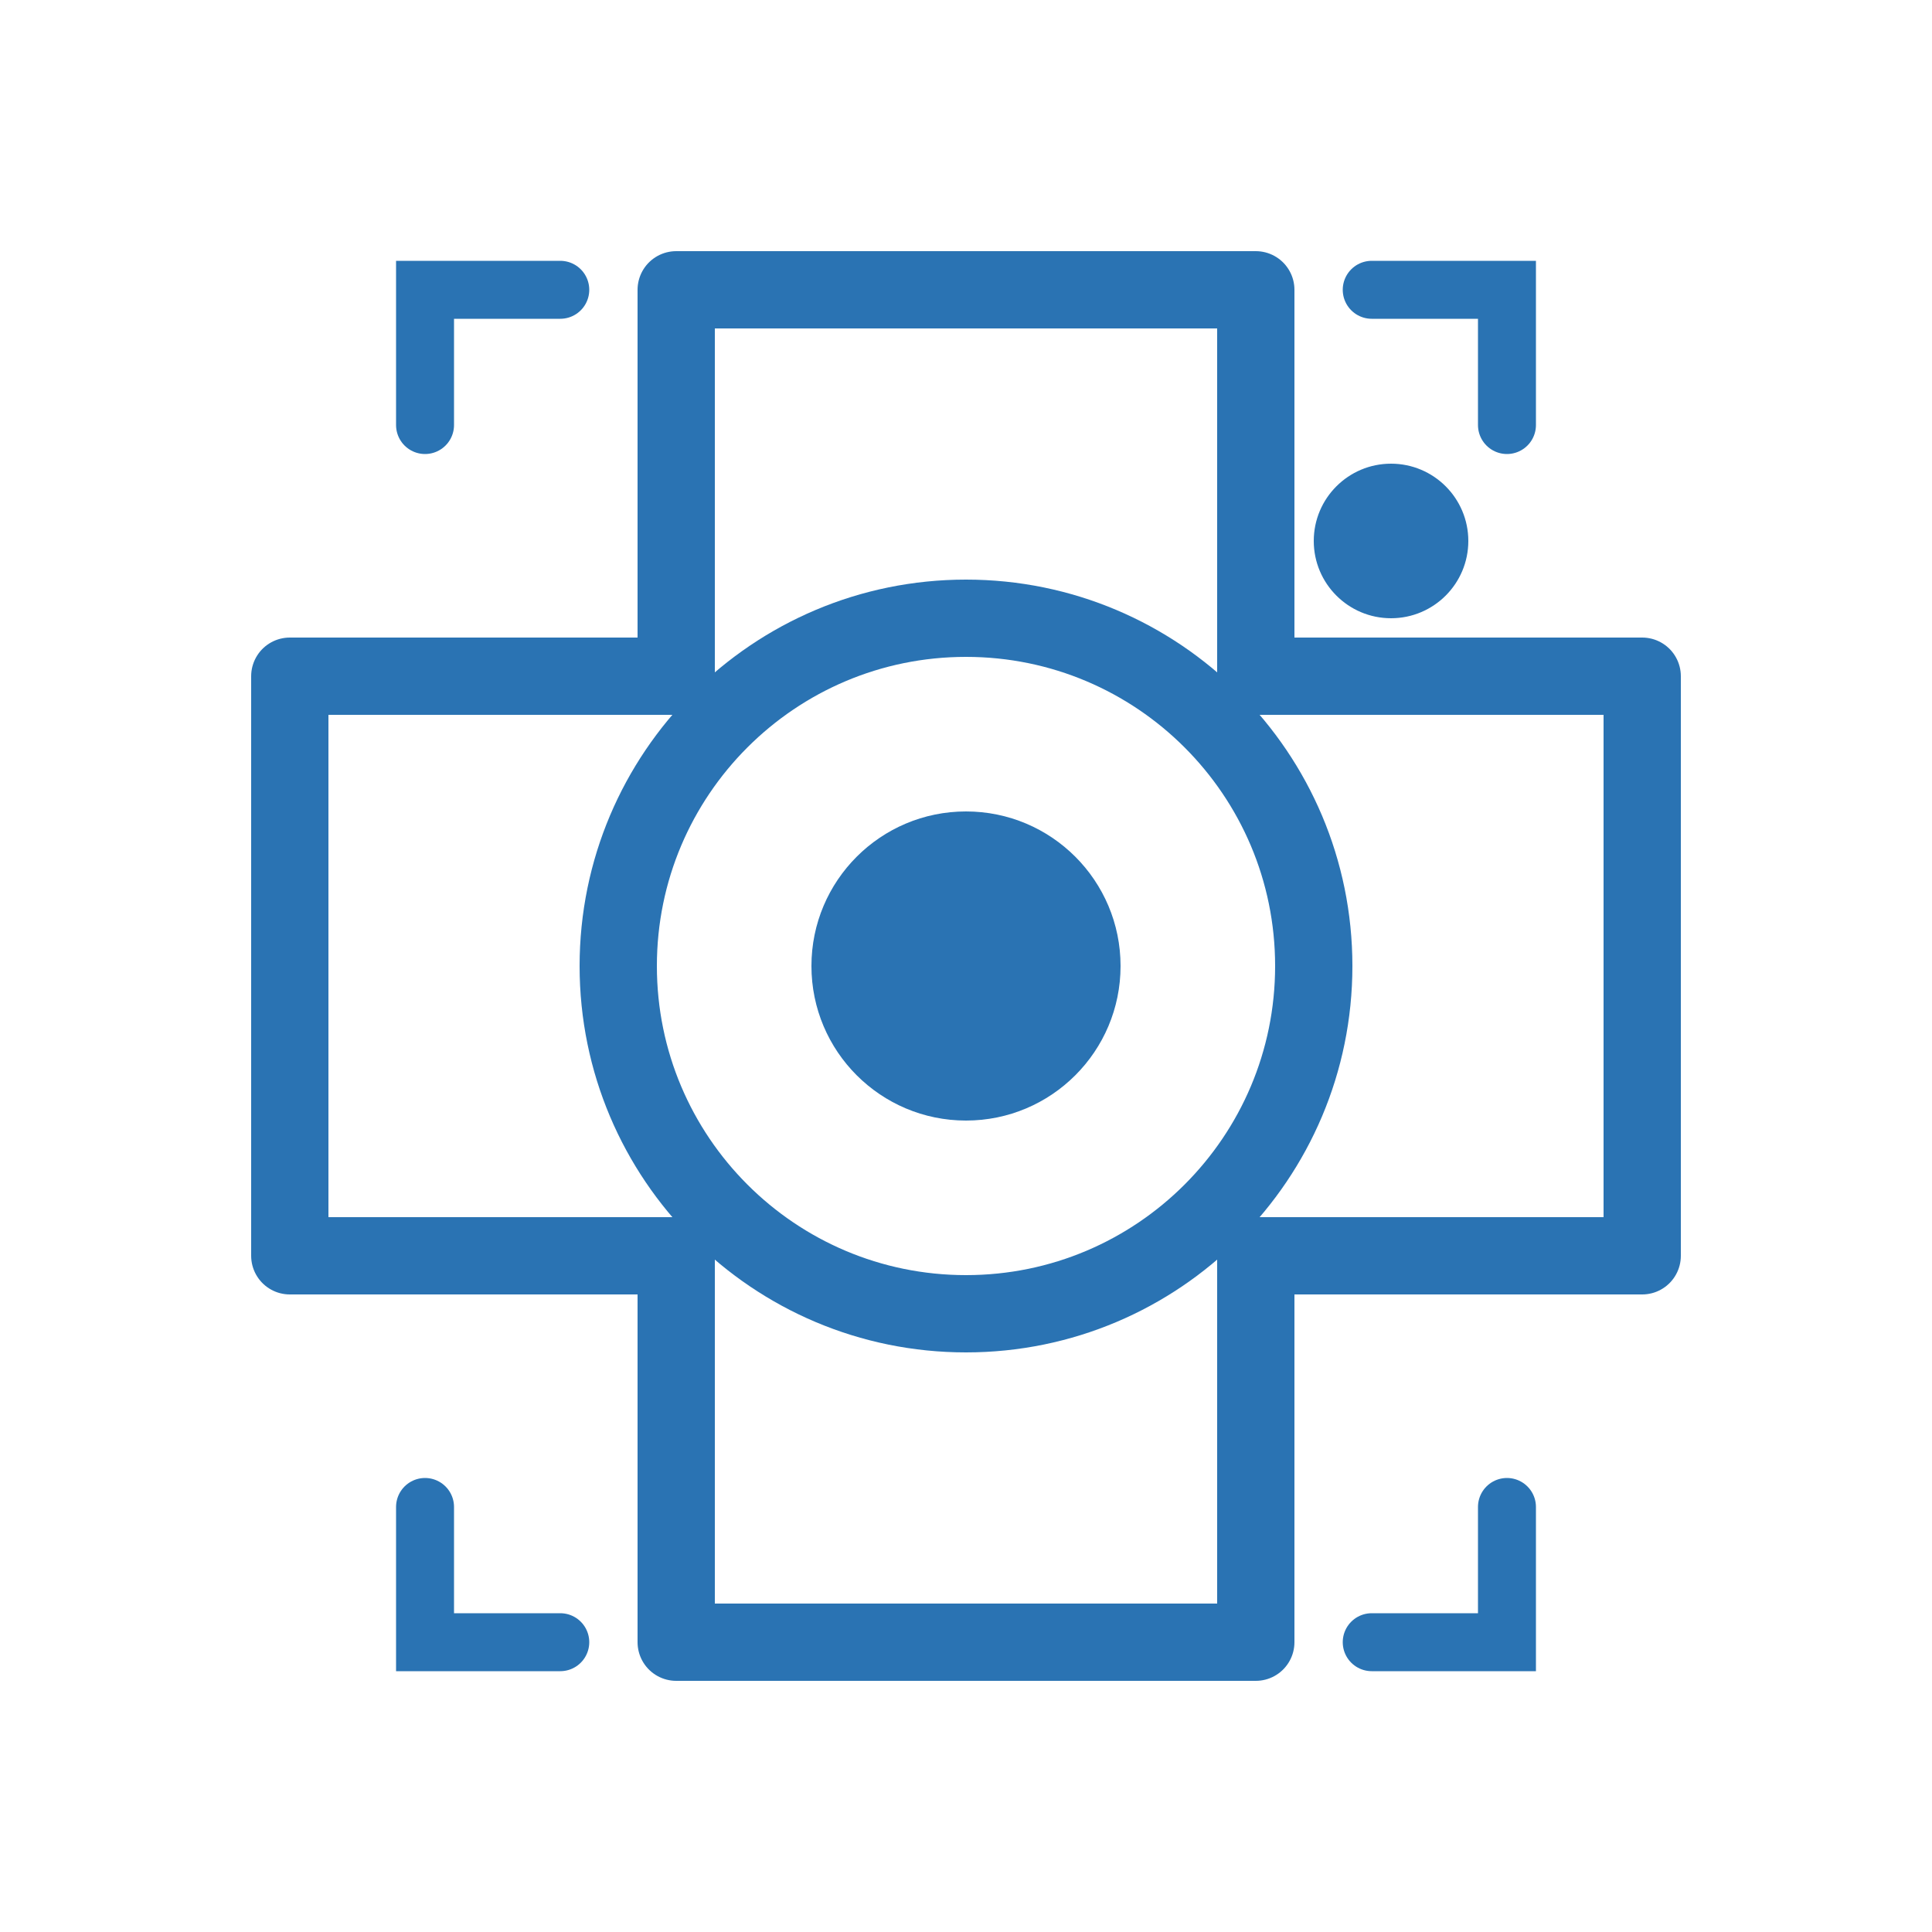
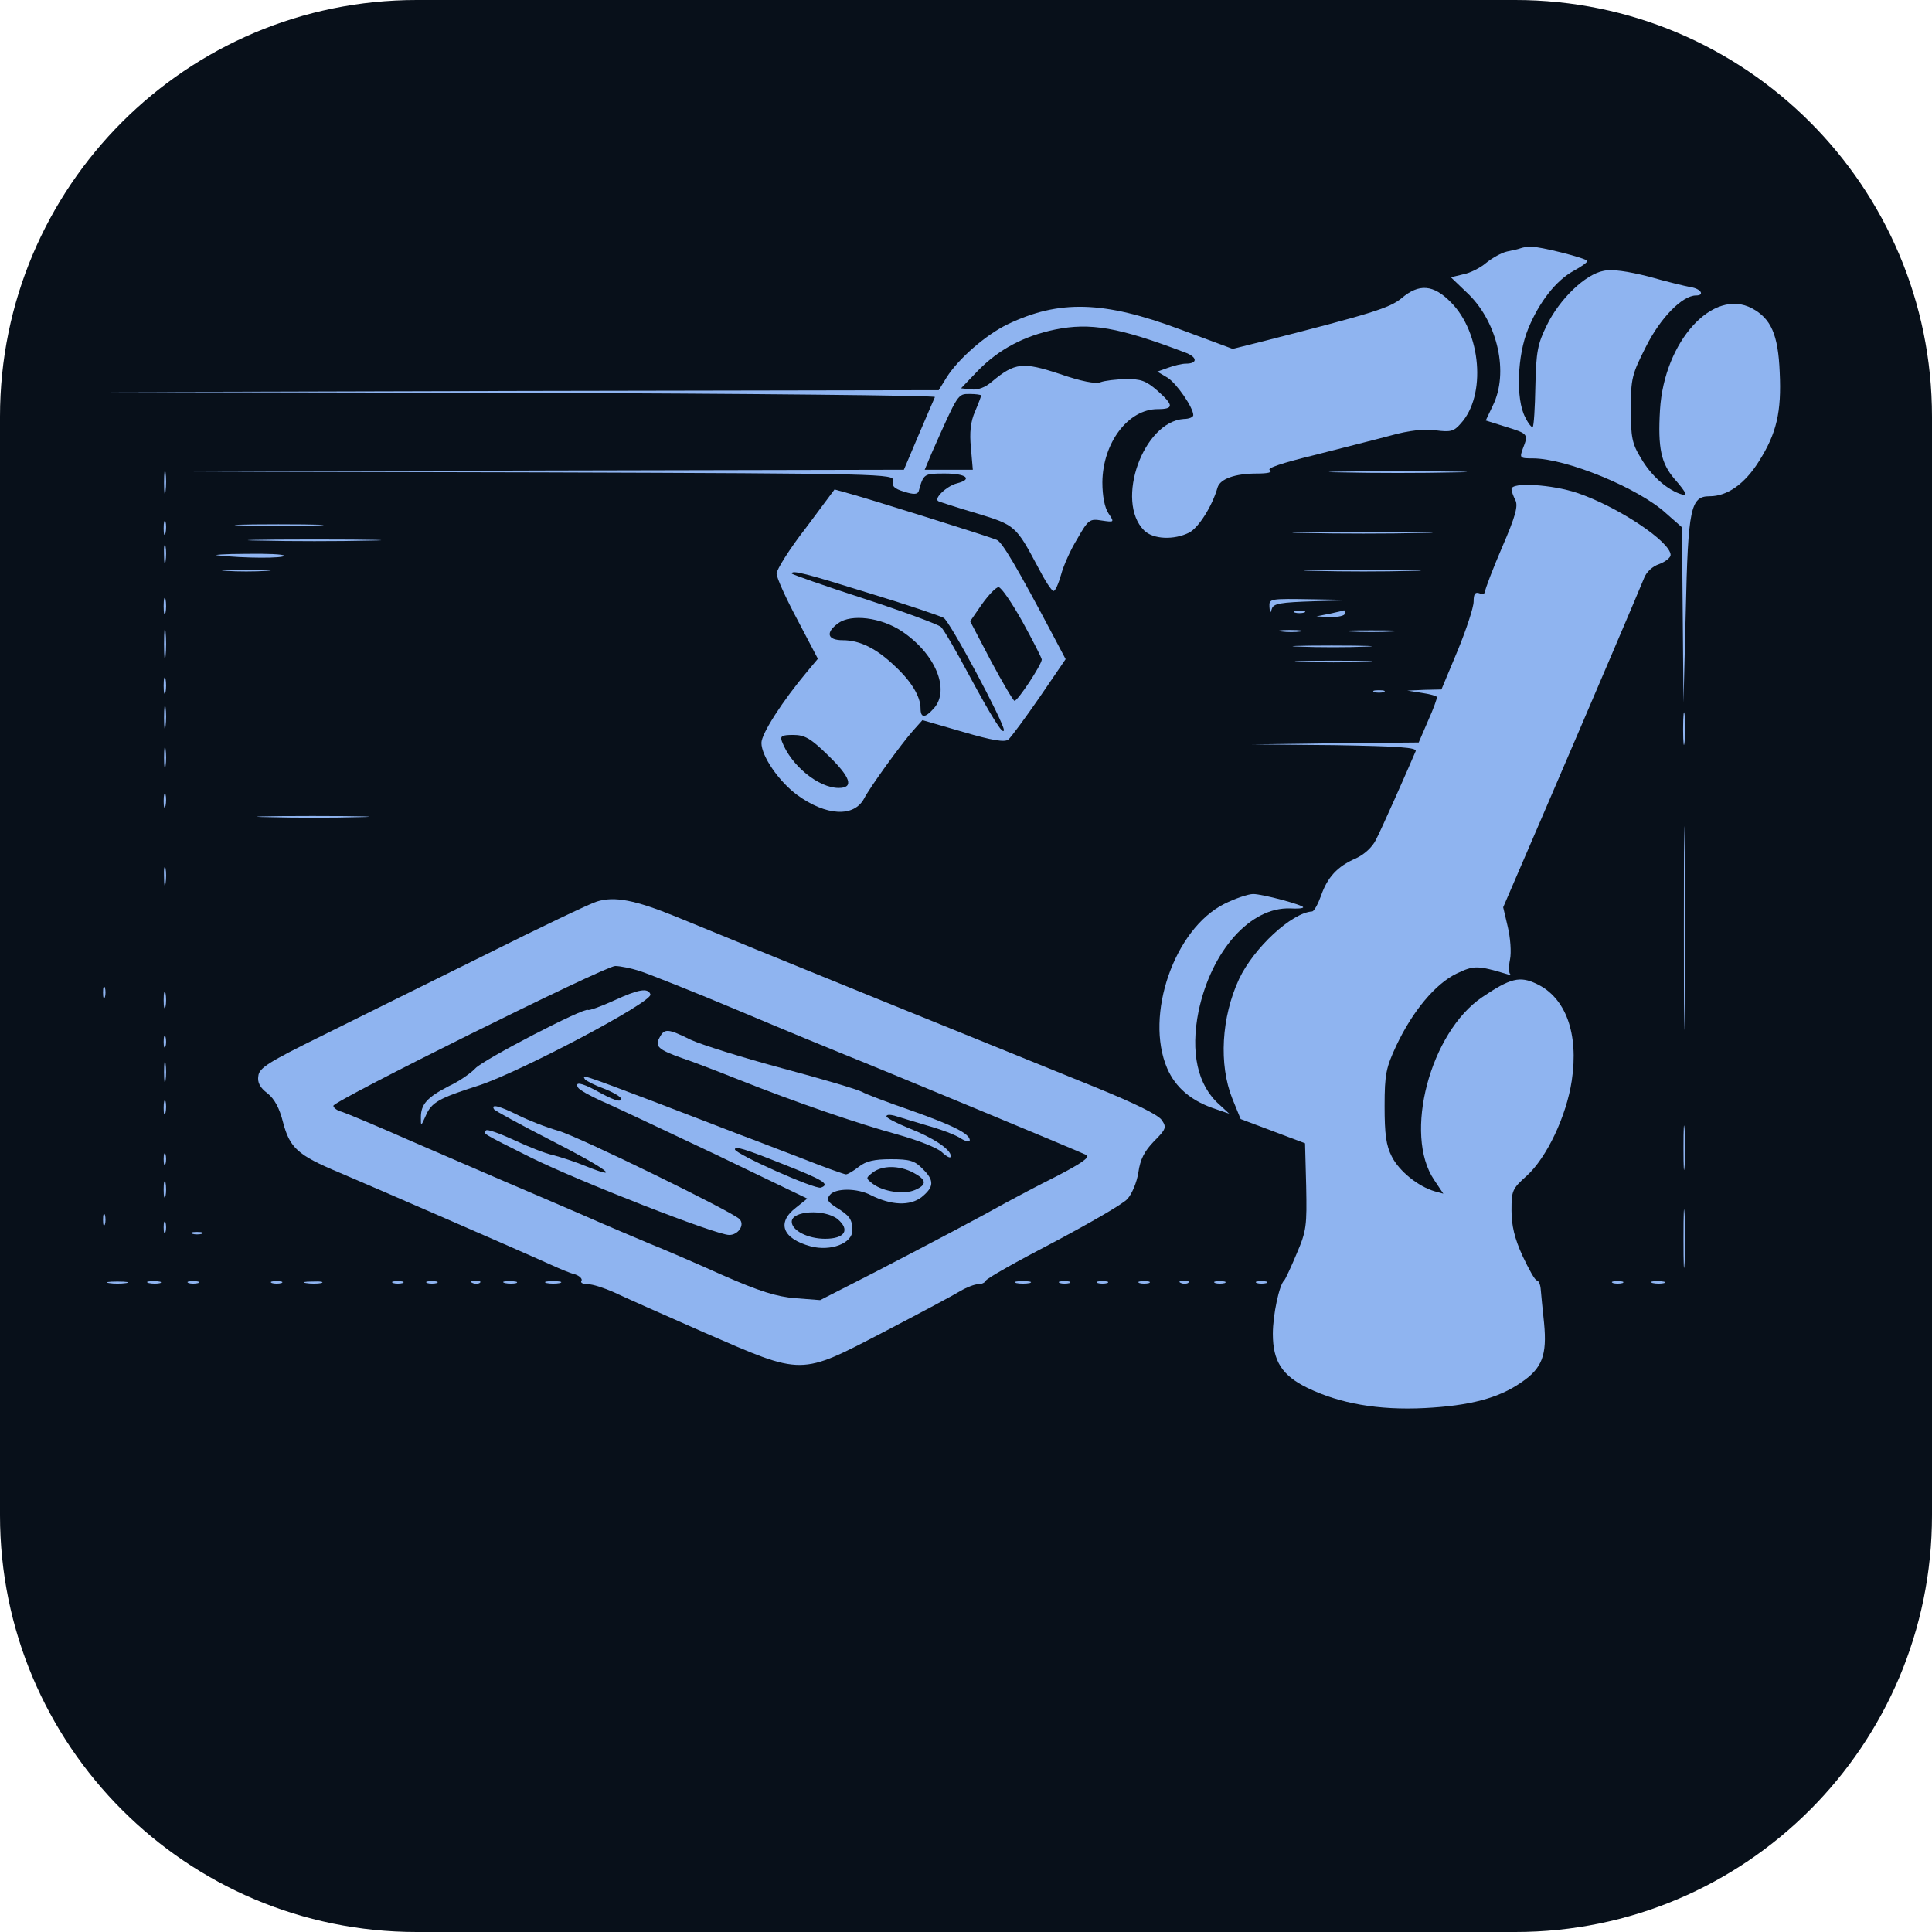
- <svg xmlns="http://www.w3.org/2000/svg" width="100" height="100" viewBox="0 0 100 100" fill="none">
-   <rect width="100" height="100" rx="20" fill="transparent" />
-   <path d="M35 15H65V35H85V65H65V85H35V65H15V35H35V15Z" stroke="#2A73B3" stroke-width="4" stroke-linejoin="round" />
-   <circle cx="50" cy="50" r="18" stroke="#2A73B3" stroke-width="4" />
-   <circle cx="50" cy="50" r="8" fill="#2A73B3" />
-   <circle cx="72" cy="28" r="4" fill="#2A73B3">
-     <animate attributeName="opacity" values="1;0.4;1" dur="2s" repeatCount="indefinite" />
-   </circle>
-   <path d="M22 22V15H29" stroke="#2A73B3" stroke-width="3" stroke-linecap="round" />
-   <path d="M71 15H78V22" stroke="#2A73B3" stroke-width="3" stroke-linecap="round" />
-   <path d="M78 78V85H71" stroke="#2A73B3" stroke-width="3" stroke-linecap="round" />
-   <path d="M29 85H22V78" stroke="#2A73B3" stroke-width="3" stroke-linecap="round" />
+ <svg xmlns="http://www.w3.org/2000/svg" viewBox="194 -24 510 510">
+   <rect x="194" y="-24" width="510" height="510" rx="110" fill="#08101a" />
+   <g fill="#8fb4f0">
+     <g transform="translate(0,479) scale(0.1,-0.1)">
+       <path d="M5955 4375 c-5 -2 -22 -6 -37 -9 -14 -3 -39 -17 -55 -30 -15 -13 -43 -27 -60 -30 l-33 -8 48 -46 c76 -76 105 -206 63 -292 l-19 -40 54 -17 c58 -18 59 -19 44 -57 -9 -25 -8 -26 26 -26 88 0 279 -78 352 -145 l42 -37 2 -232 2 -231 6 240 c6 275 13 305 63 305 47 0 93 33 130 92 47 74 60 131 55 235 -4 100 -23 142 -73 169 -103 55 -232 -87 -243 -268 -6 -101 3 -141 38 -182 34 -39 37 -48 13 -39 -37 14 -76 50 -101 93 -24 39 -27 56 -27 131 0 80 3 91 40 164 38 76 96 135 132 135 24 0 13 18 -14 22 -16 3 -66 15 -111 28 -56 14 -96 20 -119 15 -48 -9 -116 -74 -150 -144 -24 -49 -28 -69 -30 -160 -1 -57 -4 -106 -7 -108 -2 -3 -12 9 -20 26 -25 47 -21 163 8 233 29 71 74 128 120 153 20 11 36 22 36 26 0 7 -127 39 -150 38 -8 0 -19 -2 -25 -4z" />
+       <path d="M5640 4243 c-31 -26 -80 -41 -366 -114 l-80 -20 -140 52 c-201 75 -318 78 -454 13 -58 -28 -130 -91 -161 -140 l-21 -34 -1101 -2 -1102 -3 1098 -2 c604 -2 1097 -7 1095 -11 -2 -4 -21 -49 -43 -100 l-39 -92 -941 -2 -940 -3 929 -2 c900 -3 928 -4 923 -22 -3 -14 3 -21 30 -29 25 -8 35 -7 38 1 13 47 14 47 70 47 56 0 74 -15 31 -26 -27 -7 -62 -40 -49 -47 4 -2 50 -17 101 -32 102 -31 104 -33 162 -142 18 -35 36 -63 41 -63 5 0 13 19 20 43 6 23 25 66 43 95 29 51 33 53 64 48 34 -5 34 -5 18 19 -10 15 -16 46 -16 82 1 104 68 193 146 193 43 0 43 10 -1 49 -30 26 -44 31 -83 30 -26 0 -56 -4 -67 -8 -13 -5 -50 2 -108 22 -97 32 -118 30 -178 -20 -18 -16 -38 -23 -55 -21 l-27 3 45 47 c55 56 121 91 203 108 93 19 168 6 342 -60 34 -12 36 -30 3 -30 -10 0 -31 -5 -47 -11 l-28 -10 27 -16 c24 -15 68 -79 68 -99 0 -5 -11 -10 -25 -10 -107 -7 -182 -217 -105 -294 24 -24 79 -26 119 -6 25 13 61 70 75 119 7 23 46 37 104 37 29 0 42 3 34 9 -9 5 33 19 115 39 70 18 162 41 203 52 50 14 89 18 120 14 39 -5 48 -3 66 18 68 74 54 240 -26 320 -46 47 -84 50 -130 11z m-1110 -257 c0 -2 -7 -21 -16 -42 -12 -27 -15 -56 -11 -96 l5 -58 -64 0 -63 0 18 43 c71 160 69 157 101 157 16 0 30 -2 30 -4z" />
+       <path d="M2373 3755 c0 -27 2 -38 4 -22 2 15 2 37 0 50 -2 12 -4 0 -4 -28z" />
+       <path d="M5483 3783 c81 -2 213 -2 295 0 81 1 14 3 -148 3 -162 0 -229 -2 -147 -3z" />
+       <path d="M5930 3739 c0 -6 5 -19 10 -29 8 -15 1 -42 -35 -125 -25 -58 -45 -111 -45 -117 0 -5 -7 -8 -15 -4 -11 4 -15 -2 -15 -22 0 -15 -19 -73 -42 -129 l-43 -103 -45 -1 -45 -2 38 -6 c21 -3 39 -8 40 -11 1 -3 -9 -31 -23 -62 l-25 -58 -220 -2 -220 -3 218 -2 c169 -3 218 -6 214 -16 -20 -47 -91 -208 -105 -234 -9 -19 -31 -39 -53 -49 -49 -21 -75 -50 -92 -99 -8 -22 -18 -40 -23 -41 -54 -3 -154 -96 -193 -178 -47 -101 -54 -226 -18 -316 l22 -54 85 -32 85 -32 3 -113 c2 -104 1 -118 -25 -178 -15 -36 -30 -68 -33 -71 -13 -11 -30 -91 -30 -141 0 -72 24 -110 92 -143 85 -41 186 -59 308 -53 119 6 196 26 256 68 55 37 68 72 60 156 -4 38 -8 78 -9 91 -1 12 -6 22 -10 22 -5 0 -21 29 -38 65 -21 46 -29 80 -29 120 0 52 2 57 40 91 53 48 105 158 119 251 19 125 -16 220 -93 256 -44 21 -69 15 -143 -35 -138 -93 -209 -363 -127 -483 l24 -36 -22 6 c-45 13 -95 54 -114 92 -15 29 -19 59 -19 133 0 85 4 102 31 160 43 91 103 163 159 190 46 22 55 22 135 -2 8 -3 11 -3 7 0 -4 2 -5 20 -1 39 4 19 1 58 -6 87 l-12 51 97 225 c154 358 263 614 275 644 6 16 22 31 40 37 16 6 30 17 30 24 0 35 -140 128 -247 164 -66 22 -173 29 -173 10z" />
+       <path d="M4067 3636 c-43 -55 -77 -110 -77 -120 0 -11 25 -66 55 -122 l54 -103 -26 -31 c-68 -81 -123 -167 -123 -191 0 -35 46 -102 95 -138 76 -55 149 -59 176 -9 16 31 98 144 129 179 l25 28 107 -31 c78 -23 111 -28 120 -20 7 6 44 56 82 111 l69 101 -28 53 c-102 193 -140 257 -154 262 -24 10 -350 112 -392 123 l-36 10 -76 -102z m168 -172 c99 -30 187 -60 196 -65 16 -8 159 -276 159 -296 -1 -16 -32 34 -92 145 -33 62 -66 119 -74 127 -8 7 -100 41 -204 75 -105 34 -190 64 -190 66 0 10 38 0 205 -52z m404 -75 c28 -51 51 -96 51 -100 0 -13 -63 -109 -72 -109 -3 0 -31 47 -62 105 l-55 105 31 45 c18 25 37 45 44 45 7 0 35 -41 63 -91z m-319 -25 c89 -59 129 -155 85 -204 -23 -26 -35 -26 -35 0 0 31 -24 71 -67 111 -49 47 -93 69 -138 69 -41 0 -47 20 -12 45 34 25 113 15 167 -21z m-195 -327 c61 -59 70 -87 29 -87 -53 0 -126 59 -150 123 -5 14 0 17 30 17 30 0 46 -9 91 -53z" />
+       <path d="M2372 3635 c0 -16 2 -22 5 -12 2 9 2 23 0 30 -3 6 -5 -1 -5 -18z" />
+       <path d="M2583 3643 c54 -2 139 -2 190 0 51 1 7 3 -98 3 -104 0 -146 -2 -92 -3z" />
+       <path d="M5388 3623 c84 -2 219 -2 300 0 81 1 12 3 -153 3 -165 0 -231 -2 -147 -3z" />
+       <path d="M2628 3603 c78 -2 206 -2 285 0 78 1 14 3 -143 3 -157 0 -221 -2 -142 -3z" />
+       <path d="M2373 3565 c0 -22 2 -30 4 -17 2 12 2 30 0 40 -3 9 -5 -1 -4 -23z" />
+       <path d="M2515 3564 c70 -8 175 -8 175 -1 0 4 -46 6 -102 5 -57 0 -89 -3 -73 -4z" />
+       <path d="M2538 3523 c28 -2 76 -2 105 0 28 2 5 3 -53 3 -58 0 -81 -1 -52 -3z" />
+       <path d="M5413 3523 c71 -2 183 -2 250 0 67 1 10 3 -128 3 -137 0 -192 -2 -122 -3z" />
+       <path d="M2372 3430 c0 -19 2 -27 5 -17 2 9 2 25 0 35 -3 9 -5 1 -5 -18z" />
+       <path d="M5291 3428 c1 -17 3 -18 6 -6 4 15 21 18 116 21 l112 3 -117 2 c-117 2 -118 2 -117 -20z" />
+       <path d="M5358 3413 c6 -2 18 -2 25 0 6 3 1 5 -13 5 -14 0 -19 -2 -12 -5z" />
+       <path d="M5450 3410 l-35 -7 38 -2 c20 0 37 4 37 9 0 6 -1 9 -2 9 -2 -1 -19 -5 -38 -9z" />
+       <path d="M2373 3330 c0 -36 2 -50 4 -32 2 17 2 47 0 65 -2 17 -4 3 -4 -33z" />
+       <path d="M5323 3363 c15 -2 37 -2 50 0 12 2 0 4 -28 4 -27 0 -38 -2 -22 -4z" />
+       <path d="M5503 3363 c31 -2 83 -2 115 0 31 2 5 3 -58 3 -63 0 -89 -1 -57 -3z" />
+       <path d="M5373 3323 c48 -2 125 -2 170 0 45 1 6 3 -88 3 -93 0 -130 -2 -82 -3z" />
+       <path d="M5378 3283 c45 -2 119 -2 165 0 45 1 8 3 -83 3 -91 0 -128 -2 -82 -3z" />
+       <path d="M2372 3220 c0 -19 2 -27 5 -17 2 9 2 25 0 35 -3 9 -5 1 -5 -18z" />
+       <path d="M5568 3203 c6 -2 18 -2 25 0 6 3 1 5 -13 5 -14 0 -19 -2 -12 -5z" />
+       <path d="M2373 3135 c0 -27 2 -38 4 -22 2 15 2 37 0 50 -2 12 -4 0 -4 -28z" />
+       <path d="M6383 3105 c0 -38 2 -53 4 -32 2 20 2 52 0 70 -2 17 -4 1 -4 -38z" />
+       <path d="M2373 3030 c0 -25 2 -35 4 -22 2 12 2 32 0 45 -2 12 -4 2 -4 -23z" />
+       <path d="M6385 2580 c0 -239 1 -337 2 -218 2 120 2 316 0 436 -1 119 -2 21 -2 -218z" />
+       <path d="M2372 2915 c0 -16 2 -22 5 -12 2 9 2 23 0 30 -3 6 -5 -1 -5 -18z" />
+       <path d="M2648 2873 c68 -2 176 -2 240 0 64 1 9 3 -123 3 -132 0 -185 -2 -117 -3z" />
+       <path d="M2373 2715 c0 -22 2 -30 4 -17 2 12 2 30 0 40 -3 9 -5 -1 -4 -23z" />
+       <path d="M5172 2644 c-132 -66 -211 -294 -151 -434 22 -51 64 -87 129 -108 l35 -12 -26 24 c-58 51 -77 138 -55 247 34 160 137 275 242 271 19 -1 34 0 34 3 0 6 -107 35 -132 35 -13 0 -48 -12 -76 -26z" />
+       <path d="M3515 2650 c-17 -5 -149 -68 -295 -141 -146 -72 -339 -168 -430 -213 -140 -69 -166 -85 -168 -106 -3 -17 4 -31 24 -46 19 -15 32 -40 41 -76 18 -68 38 -87 148 -133 85 -36 474 -205 560 -244 22 -10 50 -22 63 -25 12 -4 20 -12 17 -17 -4 -5 4 -9 17 -9 13 0 43 -10 68 -21 25 -12 133 -60 240 -107 262 -114 250 -114 475 3 94 49 184 97 200 107 17 10 38 18 47 18 9 0 18 4 20 9 2 6 82 51 178 101 96 51 185 102 196 115 12 13 25 44 29 70 5 35 16 56 41 82 32 32 34 37 21 56 -9 14 -72 45 -178 88 -186 75 -952 386 -1104 449 -108 44 -163 55 -210 40z m116 -184 c24 -8 143 -55 264 -106 121 -51 240 -100 265 -110 86 -34 635 -262 648 -269 10 -6 -15 -23 -79 -56 -52 -26 -112 -58 -134 -70 -66 -37 -191 -103 -345 -183 l-145 -74 -65 5 c-50 4 -95 18 -195 62 -71 32 -157 69 -190 82 -33 14 -112 47 -175 75 -63 27 -155 67 -205 88 -49 21 -162 70 -250 108 -88 39 -170 73 -182 77 -13 3 -23 11 -23 16 0 13 717 369 744 369 13 0 43 -6 67 -14z" />
+       <path d="M3561 2389 c-35 -16 -66 -27 -69 -25 -8 8 -276 -131 -297 -154 -11 -12 -42 -34 -70 -47 -58 -30 -74 -48 -74 -83 0 -24 0 -24 13 5 15 35 34 46 141 80 109 36 458 220 452 240 -6 18 -31 14 -96 -16z" />
+       <path d="M3681 2291 c-13 -23 -3 -32 59 -54 25 -8 92 -34 150 -57 151 -60 311 -115 420 -145 53 -15 105 -35 117 -47 13 -12 23 -17 23 -10 0 18 -47 49 -111 74 -32 13 -59 27 -59 31 0 5 9 5 21 2 12 -4 50 -15 86 -26 36 -10 76 -25 89 -34 13 -8 24 -11 24 -5 0 17 -43 39 -156 79 -61 21 -119 43 -129 49 -11 6 -105 34 -210 62 -104 28 -213 62 -241 75 -61 30 -70 31 -83 6z" />
+       <path d="M3484 2181 c3 -4 26 -16 51 -25 25 -10 45 -22 45 -27 0 -10 -22 -3 -68 23 -37 20 -56 23 -46 7 3 -6 32 -22 63 -36 31 -13 165 -77 299 -140 l243 -117 -30 -24 c-52 -40 -35 -82 39 -102 53 -14 110 8 110 42 0 29 -7 39 -43 61 -23 15 -26 21 -16 33 15 18 72 18 108 -1 54 -27 103 -29 134 -5 33 27 34 44 2 75 -20 21 -34 25 -83 25 -44 0 -66 -5 -85 -20 -14 -11 -29 -20 -34 -20 -4 0 -55 18 -113 41 -58 22 -132 51 -165 63 -33 13 -138 53 -234 90 -185 70 -185 70 -177 57z m518 -222 c112 -44 130 -55 105 -64 -14 -6 -227 89 -227 101 0 9 24 2 122 -37z m348 -24 c36 -19 38 -32 6 -46 -29 -13 -84 -5 -112 16 -19 15 -19 15 0 30 25 19 69 19 106 0z m-199 -123 c34 -29 19 -52 -33 -52 -46 0 -88 22 -88 45 0 29 86 34 121 7z" />
+       <path d="M3244 2102 c2 -4 70 -41 150 -82 147 -75 191 -108 94 -69 -29 12 -69 25 -89 30 -19 4 -65 22 -103 40 -37 17 -70 29 -73 25 -9 -8 -13 -6 117 -71 127 -63 490 -205 525 -205 24 0 42 27 27 42 -20 20 -425 218 -478 233 -32 9 -80 28 -106 41 -48 24 -73 31 -64 16z" />
+       <path d="M2212 2410 c0 -14 2 -19 5 -12 2 6 2 18 0 25 -3 6 -5 1 -5 -13z" />
+       <path d="M2372 2390 c0 -19 2 -27 5 -17 2 9 2 25 0 35 -3 9 -5 1 -5 -18z" />
+       <path d="M2372 2280 c0 -14 2 -19 5 -12 2 6 2 18 0 25 -3 6 -5 1 -5 -13z" />
+       <path d="M2373 2200 c0 -25 2 -35 4 -22 2 12 2 32 0 45 -2 12 -4 2 -4 -23z" />
+       <path d="M2372 2105 c0 -16 2 -22 5 -12 2 9 2 23 0 30 -3 6 -5 -1 -5 -18z" />
+       <path d="M6384 2000 c0 -52 1 -74 3 -47 2 26 2 68 0 95 -2 26 -3 4 -3 -48z" />
+       <path d="M2372 1970 c0 -14 2 -19 5 -12 2 6 2 18 0 25 -3 6 -5 1 -5 -13z" />
+       <path d="M2372 1890 c0 -19 2 -27 5 -17 2 9 2 25 0 35 -3 9 -5 1 -5 -18z" />
+       <path d="M6384 1760 c0 -69 1 -97 3 -62 2 34 2 90 0 125 -2 34 -3 6 -3 -63z" />
+       <path d="M2212 1810 c0 -14 2 -19 5 -12 2 6 2 18 0 25 -3 6 -5 1 -5 -13z" />
+       <path d="M2372 1790 c0 -14 2 -19 5 -12 2 6 2 18 0 25 -3 6 -5 1 -5 -13z" />
+       <path d="M2448 1773 c6 -2 18 -2 25 0 6 3 1 5 -13 5 -14 0 -19 -2 -12 -5z" />
+       <path d="M2228 1643 c12 -2 32 -2 45 0 12 2 2 4 -23 4 -25 0 -35 -2 -22 -4z" />
+       <path d="M2333 1643 c9 -2 23 -2 30 0 6 3 -1 5 -18 5 -16 0 -22 -2 -12 -5z" />
+       <path d="M2438 1643 c6 -2 18 -2 25 0 6 3 1 5 -13 5 -14 0 -19 -2 -12 -5z" />
+       <path d="M2658 1643 c6 -2 18 -2 25 0 6 3 1 5 -13 5 -14 0 -19 -2 -12 -5z" />
+       <path d="M2748 1643 c12 -2 30 -2 40 0 9 3 -1 5 -23 4 -22 0 -30 -2 -17 -4z" />
+       <path d="M2978 1643 c6 -2 18 -2 25 0 6 3 1 5 -13 5 -14 0 -19 -2 -12 -5z" />
+       <path d="M3068 1643 c6 -2 18 -2 25 0 6 3 1 5 -13 5 -14 0 -19 -2 -12 -5z" />
+       <path d="M3188 1643 c7 -3 16 -2 19 1 4 3 -2 6 -13 5 -11 0 -14 -3 -6 -6z" />
+       <path d="M3273 1643 c9 -2 23 -2 30 0 6 3 -1 5 -18 5 -16 0 -22 -2 -12 -5z" />
+       <path d="M3383 1643 c9 -2 25 -2 35 0 9 3 1 5 -18 5 -19 0 -27 -2 -17 -5z" />
+       <path d="M4623 1643 c9 -2 25 -2 35 0 9 3 1 5 -18 5 -19 0 -27 -2 -17 -5z" />
+       <path d="M4738 1643 c6 -2 18 -2 25 0 6 3 1 5 -13 5 -14 0 -19 -2 -12 -5z" />
+       <path d="M4838 1643 c6 -2 18 -2 25 0 6 3 1 5 -13 5 -14 0 -19 -2 -12 -5z" />
+       <path d="M4948 1643 c6 -2 18 -2 25 0 6 3 1 5 -13 5 -14 0 -19 -2 -12 -5z" />
+       <path d="M5058 1643 c7 -3 16 -2 19 1 4 3 -2 6 -13 5 -11 0 -14 -3 -6 -6z" />
+       <path d="M5148 1643 c6 -2 18 -2 25 0 6 3 1 5 -13 5 -14 0 -19 -2 -12 -5z" />
+       <path d="M5258 1643 c6 -2 18 -2 25 0 6 3 1 5 -13 5 -14 0 -19 -2 -12 -5z" />
+       <path d="M6198 1643 c6 -2 18 -2 25 0 6 3 1 5 -13 5 -14 0 -19 -2 -12 -5z" />
+       <path d="M6303 1643 c9 -2 23 -2 30 0 6 3 -1 5 -18 5 -16 0 -22 -2 -12 -5z" />
+     </g>
+   </g>
</svg>
